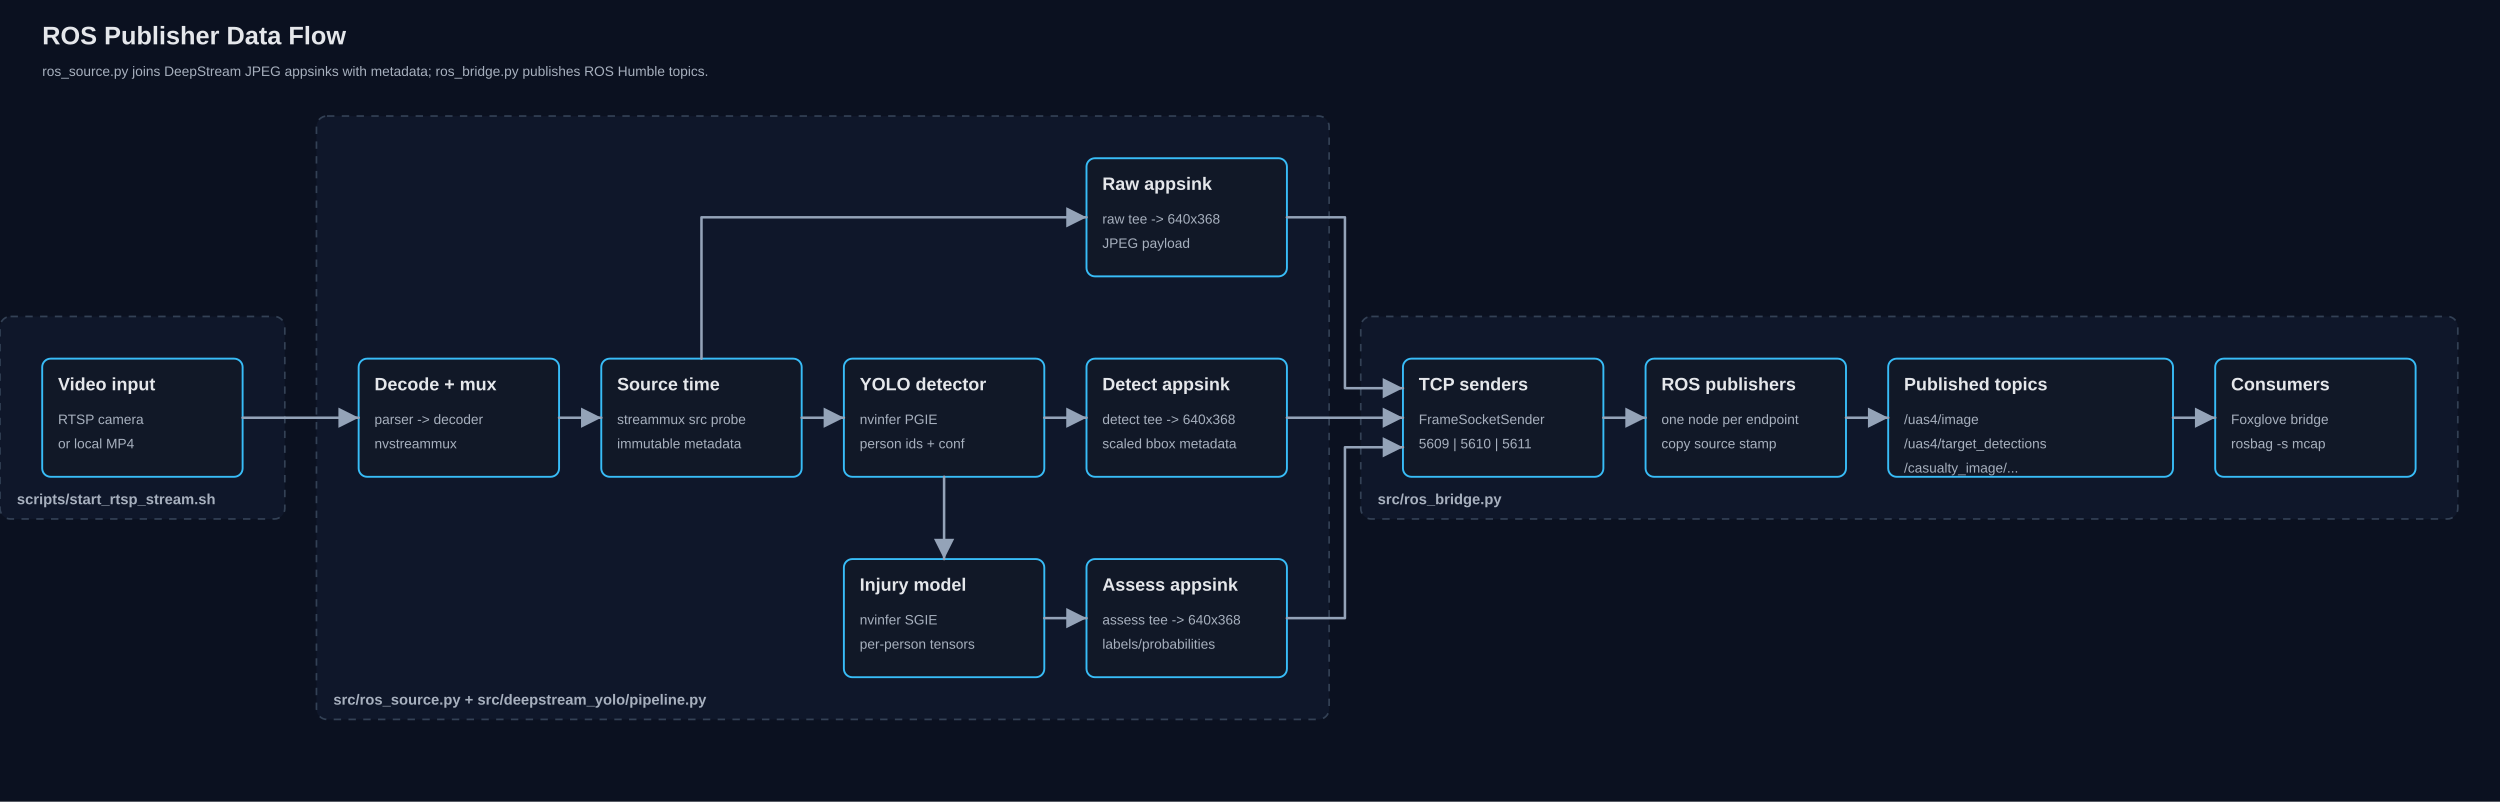
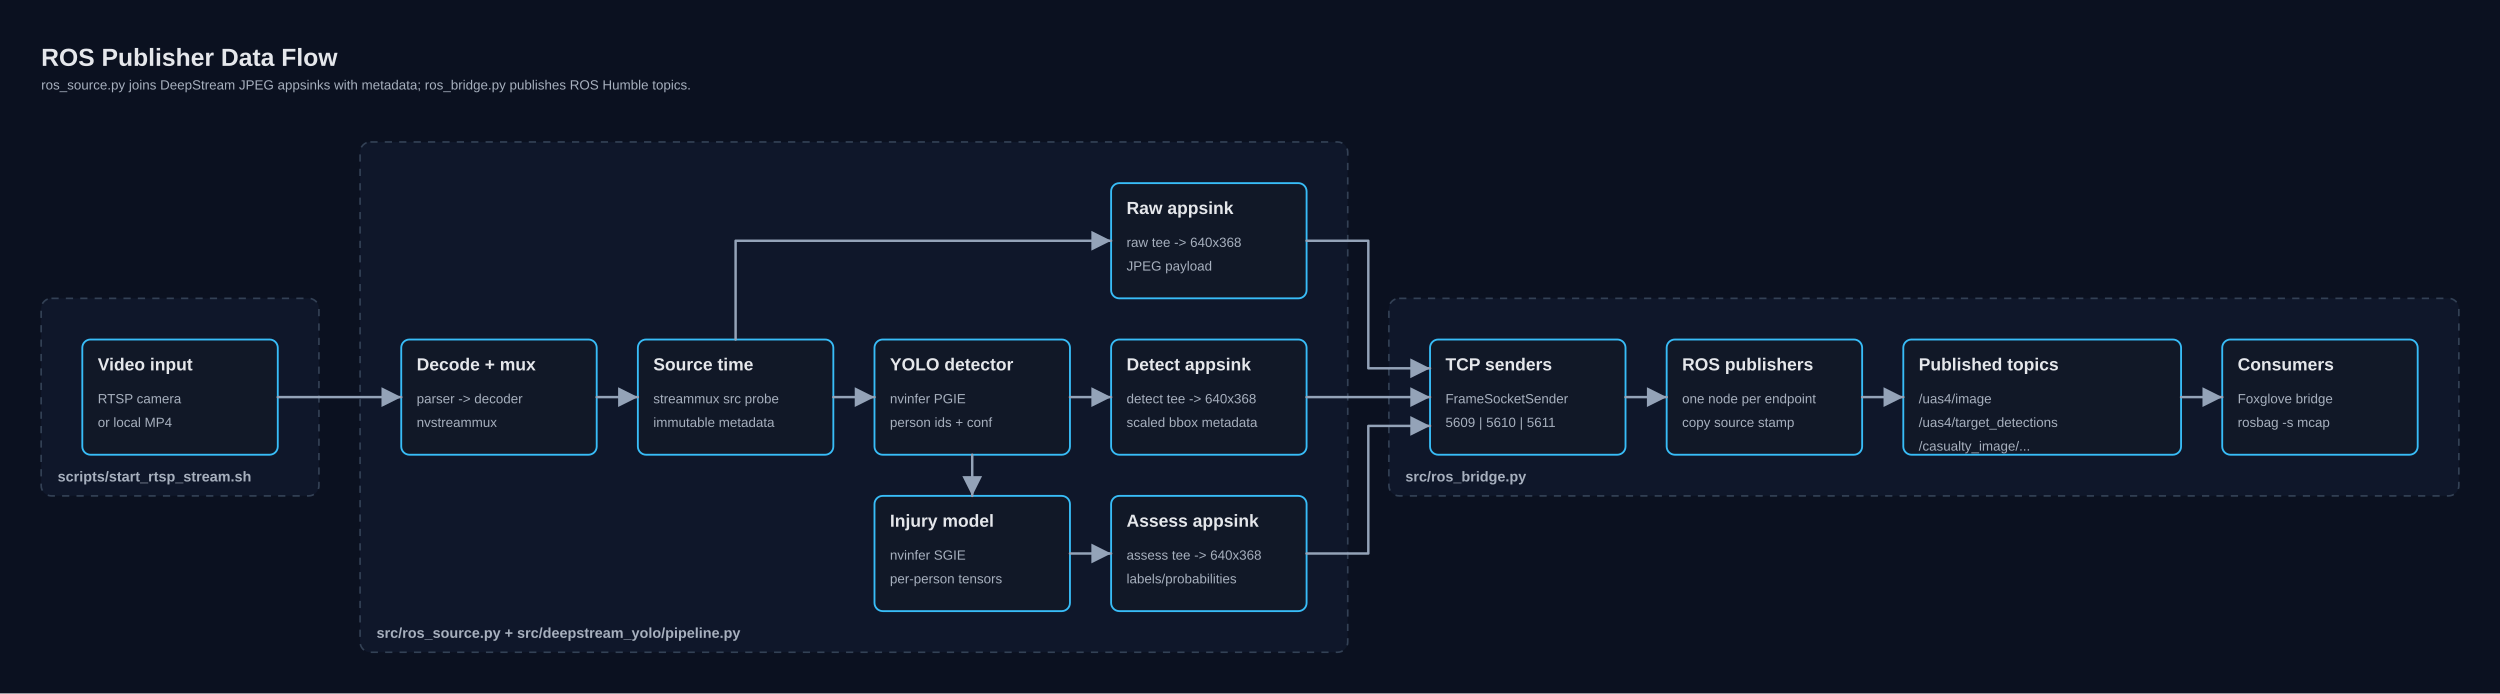
- <svg xmlns="http://www.w3.org/2000/svg" width="2370" height="760" viewBox="0 0 2370 760">
+ <svg xmlns="http://www.w3.org/2000/svg" width="2430" height="674" viewBox="0 0 2430 674">
  <defs>
    <marker id="arrow" markerWidth="12" markerHeight="12" refX="10" refY="6" orient="auto" markerUnits="strokeWidth">
      <path d="M2,2 L10,6 L2,10 z" fill="#94a3b8" />
    </marker>
  </defs>
  <style>
.title{font:700 24px Arial,sans-serif;fill:#e5e7eb}
.subtitle{font:13px Arial,sans-serif;fill:#a7b0be}
.group-label{font:700 14px Arial,sans-serif;fill:#a7b0be}
.node-title{font:700 17px Arial,sans-serif;fill:#e5e7eb}
.node-body{font:13px Arial,sans-serif;fill:#a7b0be}
</style>
-   <rect x="0" y="0" width="2370" height="760" fill="#0b1120" />
-   <text x="40" y="42" class="title">ROS Publisher Data Flow</text>
-   <text x="40" y="72" class="subtitle">ros_source.py joins DeepStream JPEG appsinks with metadata; ros_bridge.py publishes ROS Humble topics.</text>
-   <rect x="0" y="300" width="270" height="192" rx="10" fill="#0f172a" stroke="#334155" stroke-width="1.6" stroke-dasharray="7 7" />
-   <text x="16" y="478" class="group-label">scripts/start_rtsp_stream.sh</text>
-   <rect x="300" y="110" width="960" height="572" rx="10" fill="#0f172a" stroke="#334155" stroke-width="1.6" stroke-dasharray="7 7" />
-   <text x="316" y="668" class="group-label">src/ros_source.py + src/deepstream_yolo/pipeline.py</text>
-   <rect x="1290" y="300" width="1040" height="192" rx="10" fill="#0f172a" stroke="#334155" stroke-width="1.6" stroke-dasharray="7 7" />
-   <text x="1306" y="478" class="group-label">src/ros_bridge.py</text>
-   <rect x="40" y="340" width="190" height="112" rx="8" fill="#111827" stroke="#38bdf8" stroke-width="1.8" />
-   <text x="55" y="370" class="node-title">Video input</text>
-   <text x="55" y="402" class="node-body">RTSP camera</text>
-   <text x="55" y="425" class="node-body">or local MP4</text>
-   <rect x="340" y="340" width="190" height="112" rx="8" fill="#111827" stroke="#38bdf8" stroke-width="1.8" />
-   <text x="355" y="370" class="node-title">Decode + mux</text>
-   <text x="355" y="402" class="node-body">parser -&gt; decoder</text>
-   <text x="355" y="425" class="node-body">nvstreammux</text>
-   <rect x="570" y="340" width="190" height="112" rx="8" fill="#111827" stroke="#38bdf8" stroke-width="1.8" />
-   <text x="585" y="370" class="node-title">Source time</text>
-   <text x="585" y="402" class="node-body">streammux src probe</text>
-   <text x="585" y="425" class="node-body">immutable metadata</text>
-   <rect x="1030" y="150" width="190" height="112" rx="8" fill="#111827" stroke="#38bdf8" stroke-width="1.8" />
-   <text x="1045" y="180" class="node-title">Raw appsink</text>
-   <text x="1045" y="212" class="node-body">raw tee -&gt; 640x368</text>
-   <text x="1045" y="235" class="node-body">JPEG payload</text>
-   <rect x="800" y="340" width="190" height="112" rx="8" fill="#111827" stroke="#38bdf8" stroke-width="1.8" />
-   <text x="815" y="370" class="node-title">YOLO detector</text>
-   <text x="815" y="402" class="node-body">nvinfer PGIE</text>
-   <text x="815" y="425" class="node-body">person ids + conf</text>
-   <rect x="1030" y="340" width="190" height="112" rx="8" fill="#111827" stroke="#38bdf8" stroke-width="1.8" />
-   <text x="1045" y="370" class="node-title">Detect appsink</text>
-   <text x="1045" y="402" class="node-body">detect tee -&gt; 640x368</text>
-   <text x="1045" y="425" class="node-body">scaled bbox metadata</text>
-   <rect x="800" y="530" width="190" height="112" rx="8" fill="#111827" stroke="#38bdf8" stroke-width="1.8" />
-   <text x="815" y="560" class="node-title">Injury model</text>
-   <text x="815" y="592" class="node-body">nvinfer SGIE</text>
-   <text x="815" y="615" class="node-body">per-person tensors</text>
-   <rect x="1030" y="530" width="190" height="112" rx="8" fill="#111827" stroke="#38bdf8" stroke-width="1.8" />
-   <text x="1045" y="560" class="node-title">Assess appsink</text>
-   <text x="1045" y="592" class="node-body">assess tee -&gt; 640x368</text>
-   <text x="1045" y="615" class="node-body">labels/probabilities</text>
-   <rect x="1330" y="340" width="190" height="112" rx="8" fill="#111827" stroke="#38bdf8" stroke-width="1.8" />
-   <text x="1345" y="370" class="node-title">TCP senders</text>
-   <text x="1345" y="402" class="node-body">FrameSocketSender</text>
-   <text x="1345" y="425" class="node-body">5609 | 5610 | 5611</text>
-   <rect x="1560" y="340" width="190" height="112" rx="8" fill="#111827" stroke="#38bdf8" stroke-width="1.8" />
-   <text x="1575" y="370" class="node-title">ROS publishers</text>
-   <text x="1575" y="402" class="node-body">one node per endpoint</text>
-   <text x="1575" y="425" class="node-body">copy source stamp</text>
-   <rect x="1790" y="340" width="270" height="112" rx="8" fill="#111827" stroke="#38bdf8" stroke-width="1.8" />
-   <text x="1805" y="370" class="node-title">Published topics</text>
-   <text x="1805" y="402" class="node-body">/uas4/image</text>
-   <text x="1805" y="425" class="node-body">/uas4/target_detections</text>
-   <text x="1805" y="448" class="node-body">/casualty_image/...</text>
-   <rect x="2100" y="340" width="190" height="112" rx="8" fill="#111827" stroke="#38bdf8" stroke-width="1.8" />
-   <text x="2115" y="370" class="node-title">Consumers</text>
-   <text x="2115" y="402" class="node-body">Foxglove bridge</text>
-   <text x="2115" y="425" class="node-body">rosbag -s mcap</text>
-   <path d="M 230.0 396.0 L 340.0 396.0" fill="none" stroke="#94a3b8" stroke-width="2.4" stroke-linejoin="round" stroke-linecap="round" marker-end="url(#arrow)" />
-   <path d="M 530.0 396.0 L 570.0 396.0" fill="none" stroke="#94a3b8" stroke-width="2.4" stroke-linejoin="round" stroke-linecap="round" marker-end="url(#arrow)" />
-   <path d="M 665.0 340.0 L 665.0 206.0 L 1030.0 206.0" fill="none" stroke="#94a3b8" stroke-width="2.4" stroke-linejoin="round" stroke-linecap="round" marker-end="url(#arrow)" />
-   <path d="M 760.0 396.0 L 800.0 396.0" fill="none" stroke="#94a3b8" stroke-width="2.4" stroke-linejoin="round" stroke-linecap="round" marker-end="url(#arrow)" />
-   <path d="M 990.0 396.0 L 1030.0 396.0" fill="none" stroke="#94a3b8" stroke-width="2.4" stroke-linejoin="round" stroke-linecap="round" marker-end="url(#arrow)" />
-   <path d="M 895.0 452.0 L 895.0 530.0" fill="none" stroke="#94a3b8" stroke-width="2.4" stroke-linejoin="round" stroke-linecap="round" marker-end="url(#arrow)" />
-   <path d="M 990.0 586.0 L 1030.0 586.0" fill="none" stroke="#94a3b8" stroke-width="2.4" stroke-linejoin="round" stroke-linecap="round" marker-end="url(#arrow)" />
-   <path d="M 1220.0 206.0 L 1275.0 206.0 L 1275.0 368.0 L 1330.0 368.0" fill="none" stroke="#94a3b8" stroke-width="2.4" stroke-linejoin="round" stroke-linecap="round" marker-end="url(#arrow)" />
-   <path d="M 1220.0 396.0 L 1330.0 396.0" fill="none" stroke="#94a3b8" stroke-width="2.4" stroke-linejoin="round" stroke-linecap="round" marker-end="url(#arrow)" />
-   <path d="M 1220.0 586.0 L 1275.0 586.0 L 1275.0 424.0 L 1330.0 424.0" fill="none" stroke="#94a3b8" stroke-width="2.4" stroke-linejoin="round" stroke-linecap="round" marker-end="url(#arrow)" />
-   <path d="M 1520.0 396.0 L 1560.0 396.0" fill="none" stroke="#94a3b8" stroke-width="2.4" stroke-linejoin="round" stroke-linecap="round" marker-end="url(#arrow)" />
-   <path d="M 1750.0 396.0 L 1790.0 396.0" fill="none" stroke="#94a3b8" stroke-width="2.4" stroke-linejoin="round" stroke-linecap="round" marker-end="url(#arrow)" />
-   <path d="M 2060.0 396.0 L 2100.0 396.0" fill="none" stroke="#94a3b8" stroke-width="2.4" stroke-linejoin="round" stroke-linecap="round" marker-end="url(#arrow)" />
+   <rect x="0" y="0" width="2430" height="674" fill="#0b1120" />
+   <text x="40" y="64" class="title">ROS Publisher Data Flow</text>
+   <text x="40" y="87" class="subtitle">ros_source.py joins DeepStream JPEG appsinks with metadata; ros_bridge.py publishes ROS Humble topics.</text>
+   <rect x="40" y="290" width="270" height="192" rx="10" fill="#0f172a" stroke="#334155" stroke-width="1.6" stroke-dasharray="7 7" />
+   <text x="56" y="468" class="group-label">scripts/start_rtsp_stream.sh</text>
+   <rect x="350" y="138" width="960" height="496" rx="10" fill="#0f172a" stroke="#334155" stroke-width="1.6" stroke-dasharray="7 7" />
+   <text x="366" y="620" class="group-label">src/ros_source.py + src/deepstream_yolo/pipeline.py</text>
+   <rect x="1350" y="290" width="1040" height="192" rx="10" fill="#0f172a" stroke="#334155" stroke-width="1.6" stroke-dasharray="7 7" />
+   <text x="1366" y="468" class="group-label">src/ros_bridge.py</text>
+   <rect x="80" y="330" width="190" height="112" rx="8" fill="#111827" stroke="#38bdf8" stroke-width="1.8" />
+   <text x="95" y="360" class="node-title">Video input</text>
+   <text x="95" y="392" class="node-body">RTSP camera</text>
+   <text x="95" y="415" class="node-body">or local MP4</text>
+   <rect x="390" y="330" width="190" height="112" rx="8" fill="#111827" stroke="#38bdf8" stroke-width="1.8" />
+   <text x="405" y="360" class="node-title">Decode + mux</text>
+   <text x="405" y="392" class="node-body">parser -&gt; decoder</text>
+   <text x="405" y="415" class="node-body">nvstreammux</text>
+   <rect x="620" y="330" width="190" height="112" rx="8" fill="#111827" stroke="#38bdf8" stroke-width="1.8" />
+   <text x="635" y="360" class="node-title">Source time</text>
+   <text x="635" y="392" class="node-body">streammux src probe</text>
+   <text x="635" y="415" class="node-body">immutable metadata</text>
+   <rect x="1080" y="178" width="190" height="112" rx="8" fill="#111827" stroke="#38bdf8" stroke-width="1.8" />
+   <text x="1095" y="208" class="node-title">Raw appsink</text>
+   <text x="1095" y="240" class="node-body">raw tee -&gt; 640x368</text>
+   <text x="1095" y="263" class="node-body">JPEG payload</text>
+   <rect x="850" y="330" width="190" height="112" rx="8" fill="#111827" stroke="#38bdf8" stroke-width="1.8" />
+   <text x="865" y="360" class="node-title">YOLO detector</text>
+   <text x="865" y="392" class="node-body">nvinfer PGIE</text>
+   <text x="865" y="415" class="node-body">person ids + conf</text>
+   <rect x="1080" y="330" width="190" height="112" rx="8" fill="#111827" stroke="#38bdf8" stroke-width="1.8" />
+   <text x="1095" y="360" class="node-title">Detect appsink</text>
+   <text x="1095" y="392" class="node-body">detect tee -&gt; 640x368</text>
+   <text x="1095" y="415" class="node-body">scaled bbox metadata</text>
+   <rect x="850" y="482" width="190" height="112" rx="8" fill="#111827" stroke="#38bdf8" stroke-width="1.8" />
+   <text x="865" y="512" class="node-title">Injury model</text>
+   <text x="865" y="544" class="node-body">nvinfer SGIE</text>
+   <text x="865" y="567" class="node-body">per-person tensors</text>
+   <rect x="1080" y="482" width="190" height="112" rx="8" fill="#111827" stroke="#38bdf8" stroke-width="1.8" />
+   <text x="1095" y="512" class="node-title">Assess appsink</text>
+   <text x="1095" y="544" class="node-body">assess tee -&gt; 640x368</text>
+   <text x="1095" y="567" class="node-body">labels/probabilities</text>
+   <rect x="1390" y="330" width="190" height="112" rx="8" fill="#111827" stroke="#38bdf8" stroke-width="1.8" />
+   <text x="1405" y="360" class="node-title">TCP senders</text>
+   <text x="1405" y="392" class="node-body">FrameSocketSender</text>
+   <text x="1405" y="415" class="node-body">5609 | 5610 | 5611</text>
+   <rect x="1620" y="330" width="190" height="112" rx="8" fill="#111827" stroke="#38bdf8" stroke-width="1.8" />
+   <text x="1635" y="360" class="node-title">ROS publishers</text>
+   <text x="1635" y="392" class="node-body">one node per endpoint</text>
+   <text x="1635" y="415" class="node-body">copy source stamp</text>
+   <rect x="1850" y="330" width="270" height="112" rx="8" fill="#111827" stroke="#38bdf8" stroke-width="1.8" />
+   <text x="1865" y="360" class="node-title">Published topics</text>
+   <text x="1865" y="392" class="node-body">/uas4/image</text>
+   <text x="1865" y="415" class="node-body">/uas4/target_detections</text>
+   <text x="1865" y="438" class="node-body">/casualty_image/...</text>
+   <rect x="2160" y="330" width="190" height="112" rx="8" fill="#111827" stroke="#38bdf8" stroke-width="1.8" />
+   <text x="2175" y="360" class="node-title">Consumers</text>
+   <text x="2175" y="392" class="node-body">Foxglove bridge</text>
+   <text x="2175" y="415" class="node-body">rosbag -s mcap</text>
+   <path d="M 270.0 386.0 L 390.0 386.0" fill="none" stroke="#94a3b8" stroke-width="2.4" stroke-linejoin="round" stroke-linecap="round" marker-end="url(#arrow)" />
+   <path d="M 580.0 386.0 L 620.0 386.0" fill="none" stroke="#94a3b8" stroke-width="2.4" stroke-linejoin="round" stroke-linecap="round" marker-end="url(#arrow)" />
+   <path d="M 715.0 330.0 L 715.0 234.0 L 1080.0 234.0" fill="none" stroke="#94a3b8" stroke-width="2.4" stroke-linejoin="round" stroke-linecap="round" marker-end="url(#arrow)" />
+   <path d="M 810.0 386.0 L 850.0 386.0" fill="none" stroke="#94a3b8" stroke-width="2.4" stroke-linejoin="round" stroke-linecap="round" marker-end="url(#arrow)" />
+   <path d="M 1040.0 386.0 L 1080.0 386.0" fill="none" stroke="#94a3b8" stroke-width="2.4" stroke-linejoin="round" stroke-linecap="round" marker-end="url(#arrow)" />
+   <path d="M 945.0 442.0 L 945.0 482.0" fill="none" stroke="#94a3b8" stroke-width="2.4" stroke-linejoin="round" stroke-linecap="round" marker-end="url(#arrow)" />
+   <path d="M 1040.0 538.0 L 1080.0 538.0" fill="none" stroke="#94a3b8" stroke-width="2.4" stroke-linejoin="round" stroke-linecap="round" marker-end="url(#arrow)" />
+   <path d="M 1270.0 234.0 L 1330.0 234.0 L 1330.0 358.0 L 1390.0 358.0" fill="none" stroke="#94a3b8" stroke-width="2.4" stroke-linejoin="round" stroke-linecap="round" marker-end="url(#arrow)" />
+   <path d="M 1270.0 386.0 L 1390.0 386.0" fill="none" stroke="#94a3b8" stroke-width="2.4" stroke-linejoin="round" stroke-linecap="round" marker-end="url(#arrow)" />
+   <path d="M 1270.0 538.0 L 1330.0 538.0 L 1330.0 414.0 L 1390.0 414.0" fill="none" stroke="#94a3b8" stroke-width="2.4" stroke-linejoin="round" stroke-linecap="round" marker-end="url(#arrow)" />
+   <path d="M 1580.0 386.0 L 1620.0 386.0" fill="none" stroke="#94a3b8" stroke-width="2.4" stroke-linejoin="round" stroke-linecap="round" marker-end="url(#arrow)" />
+   <path d="M 1810.0 386.0 L 1850.0 386.0" fill="none" stroke="#94a3b8" stroke-width="2.4" stroke-linejoin="round" stroke-linecap="round" marker-end="url(#arrow)" />
+   <path d="M 2120.0 386.0 L 2160.0 386.0" fill="none" stroke="#94a3b8" stroke-width="2.4" stroke-linejoin="round" stroke-linecap="round" marker-end="url(#arrow)" />
</svg>
